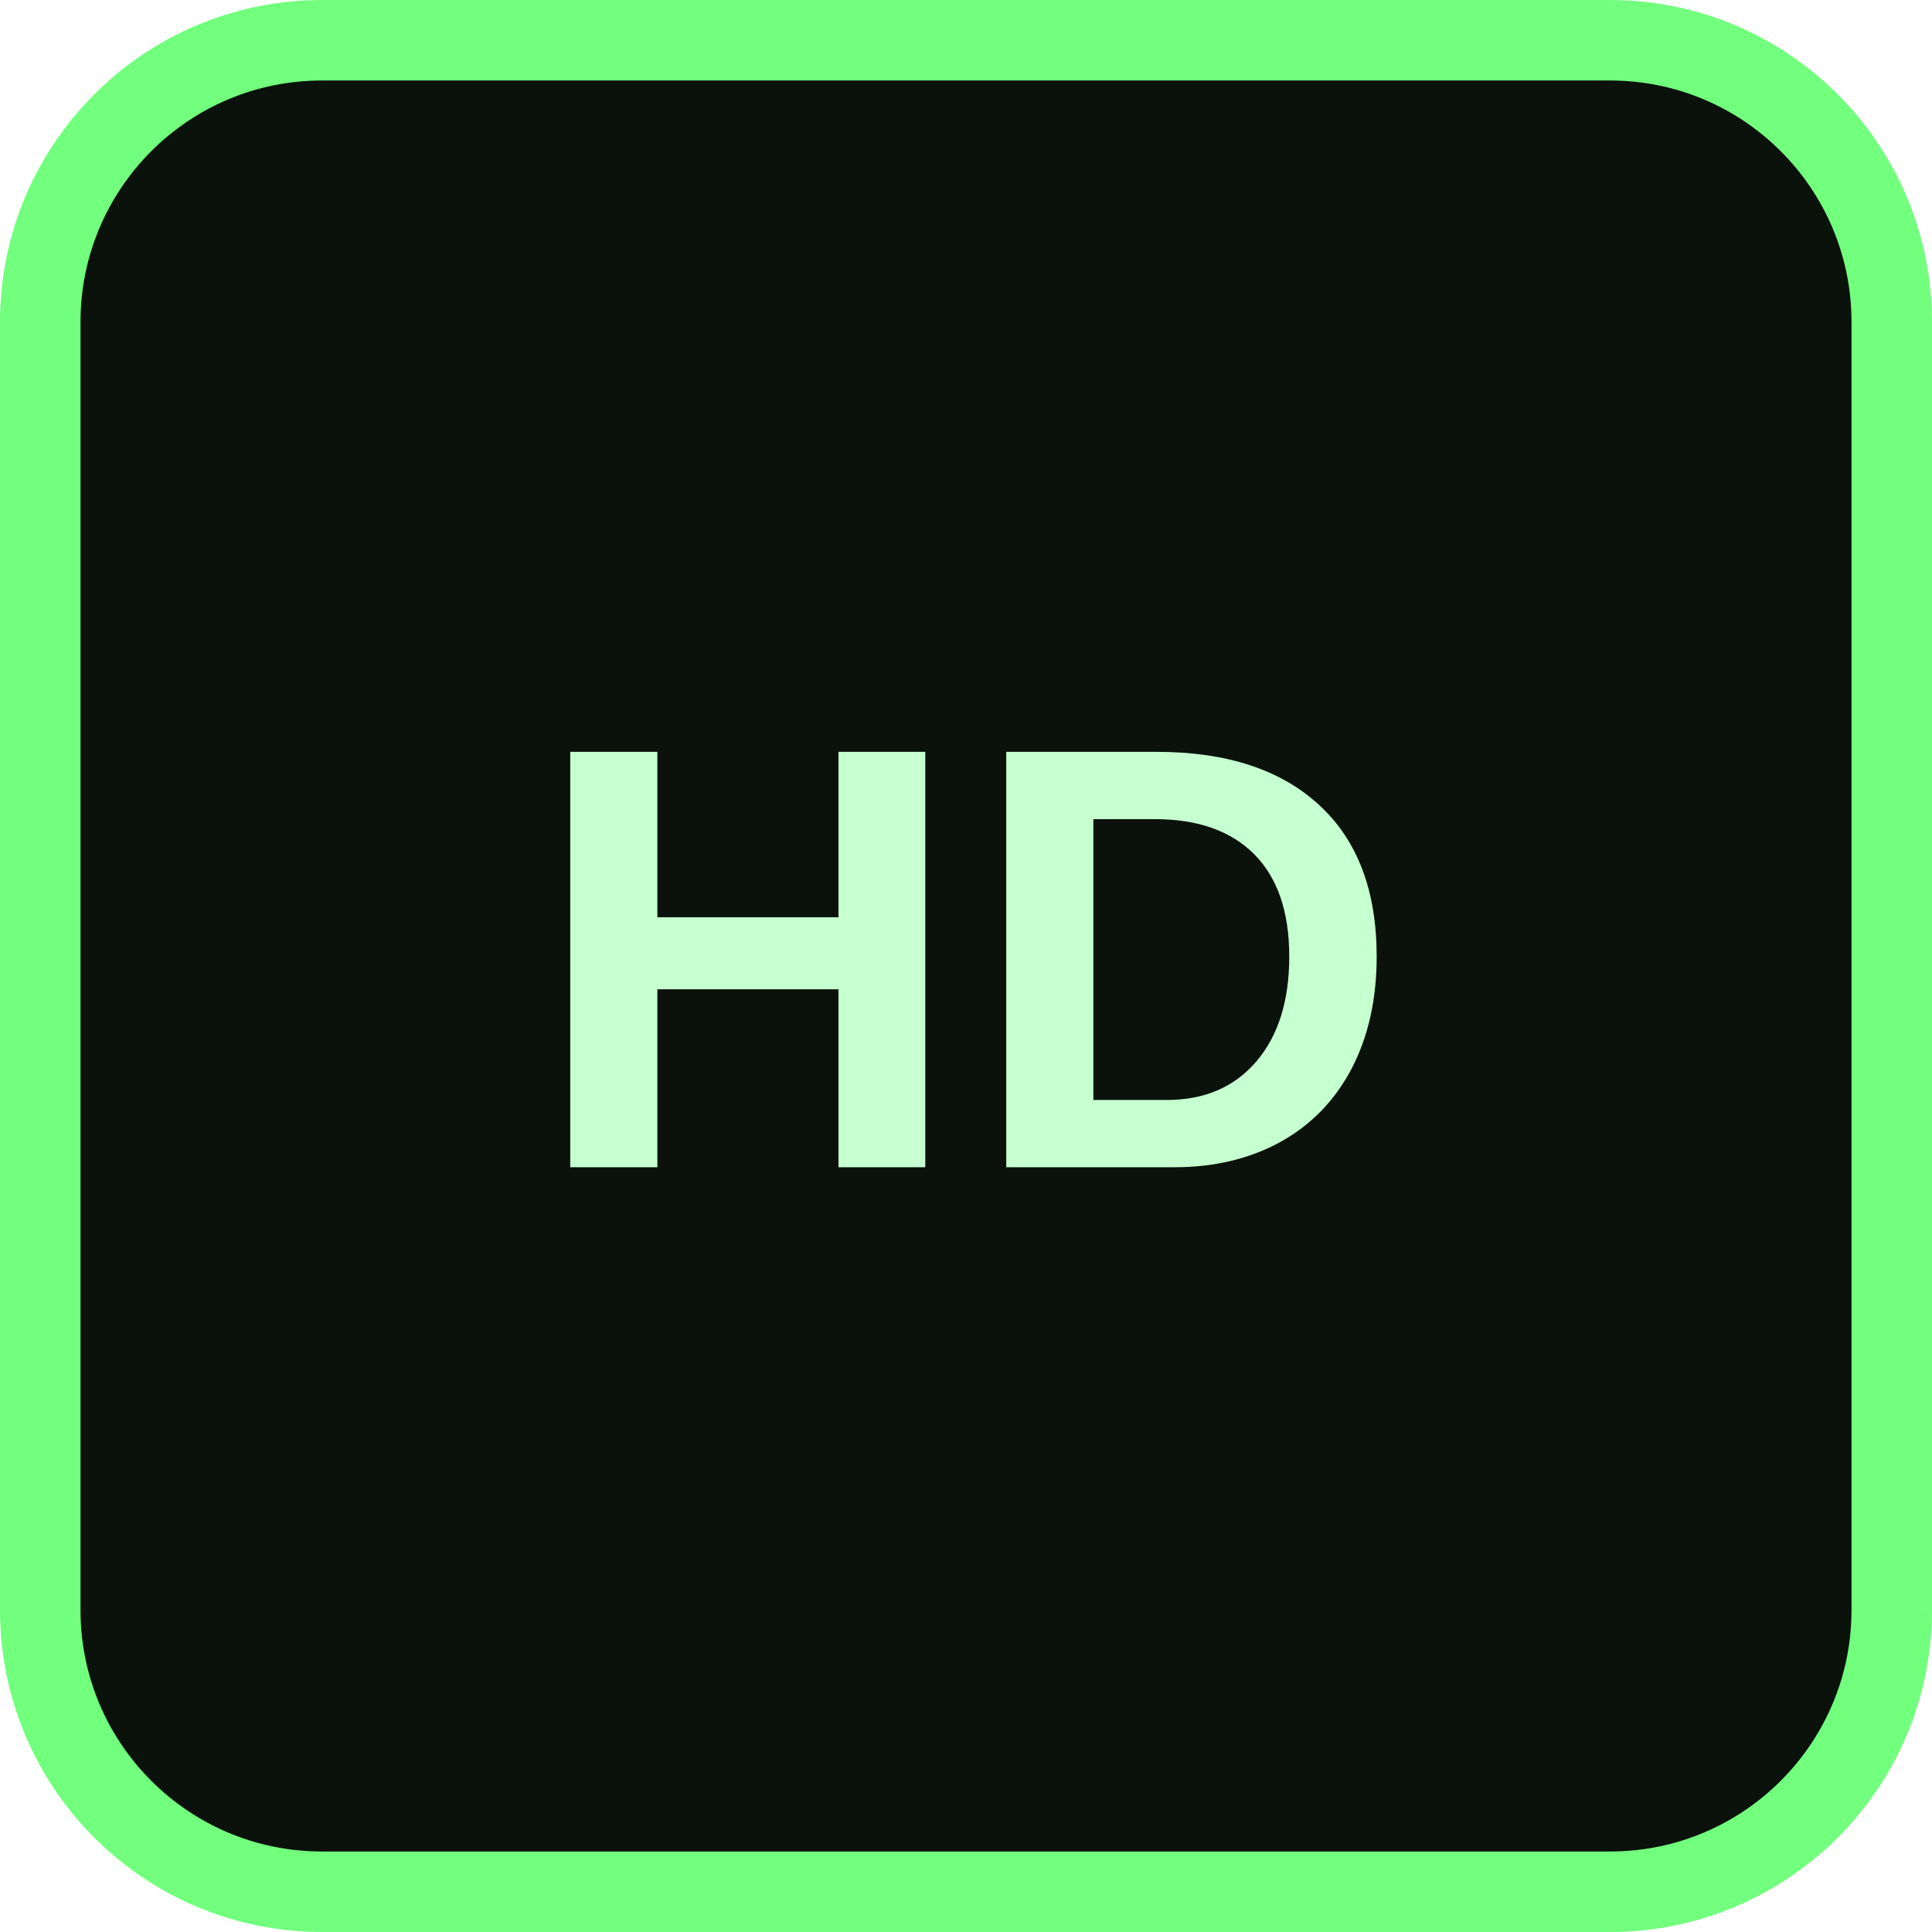
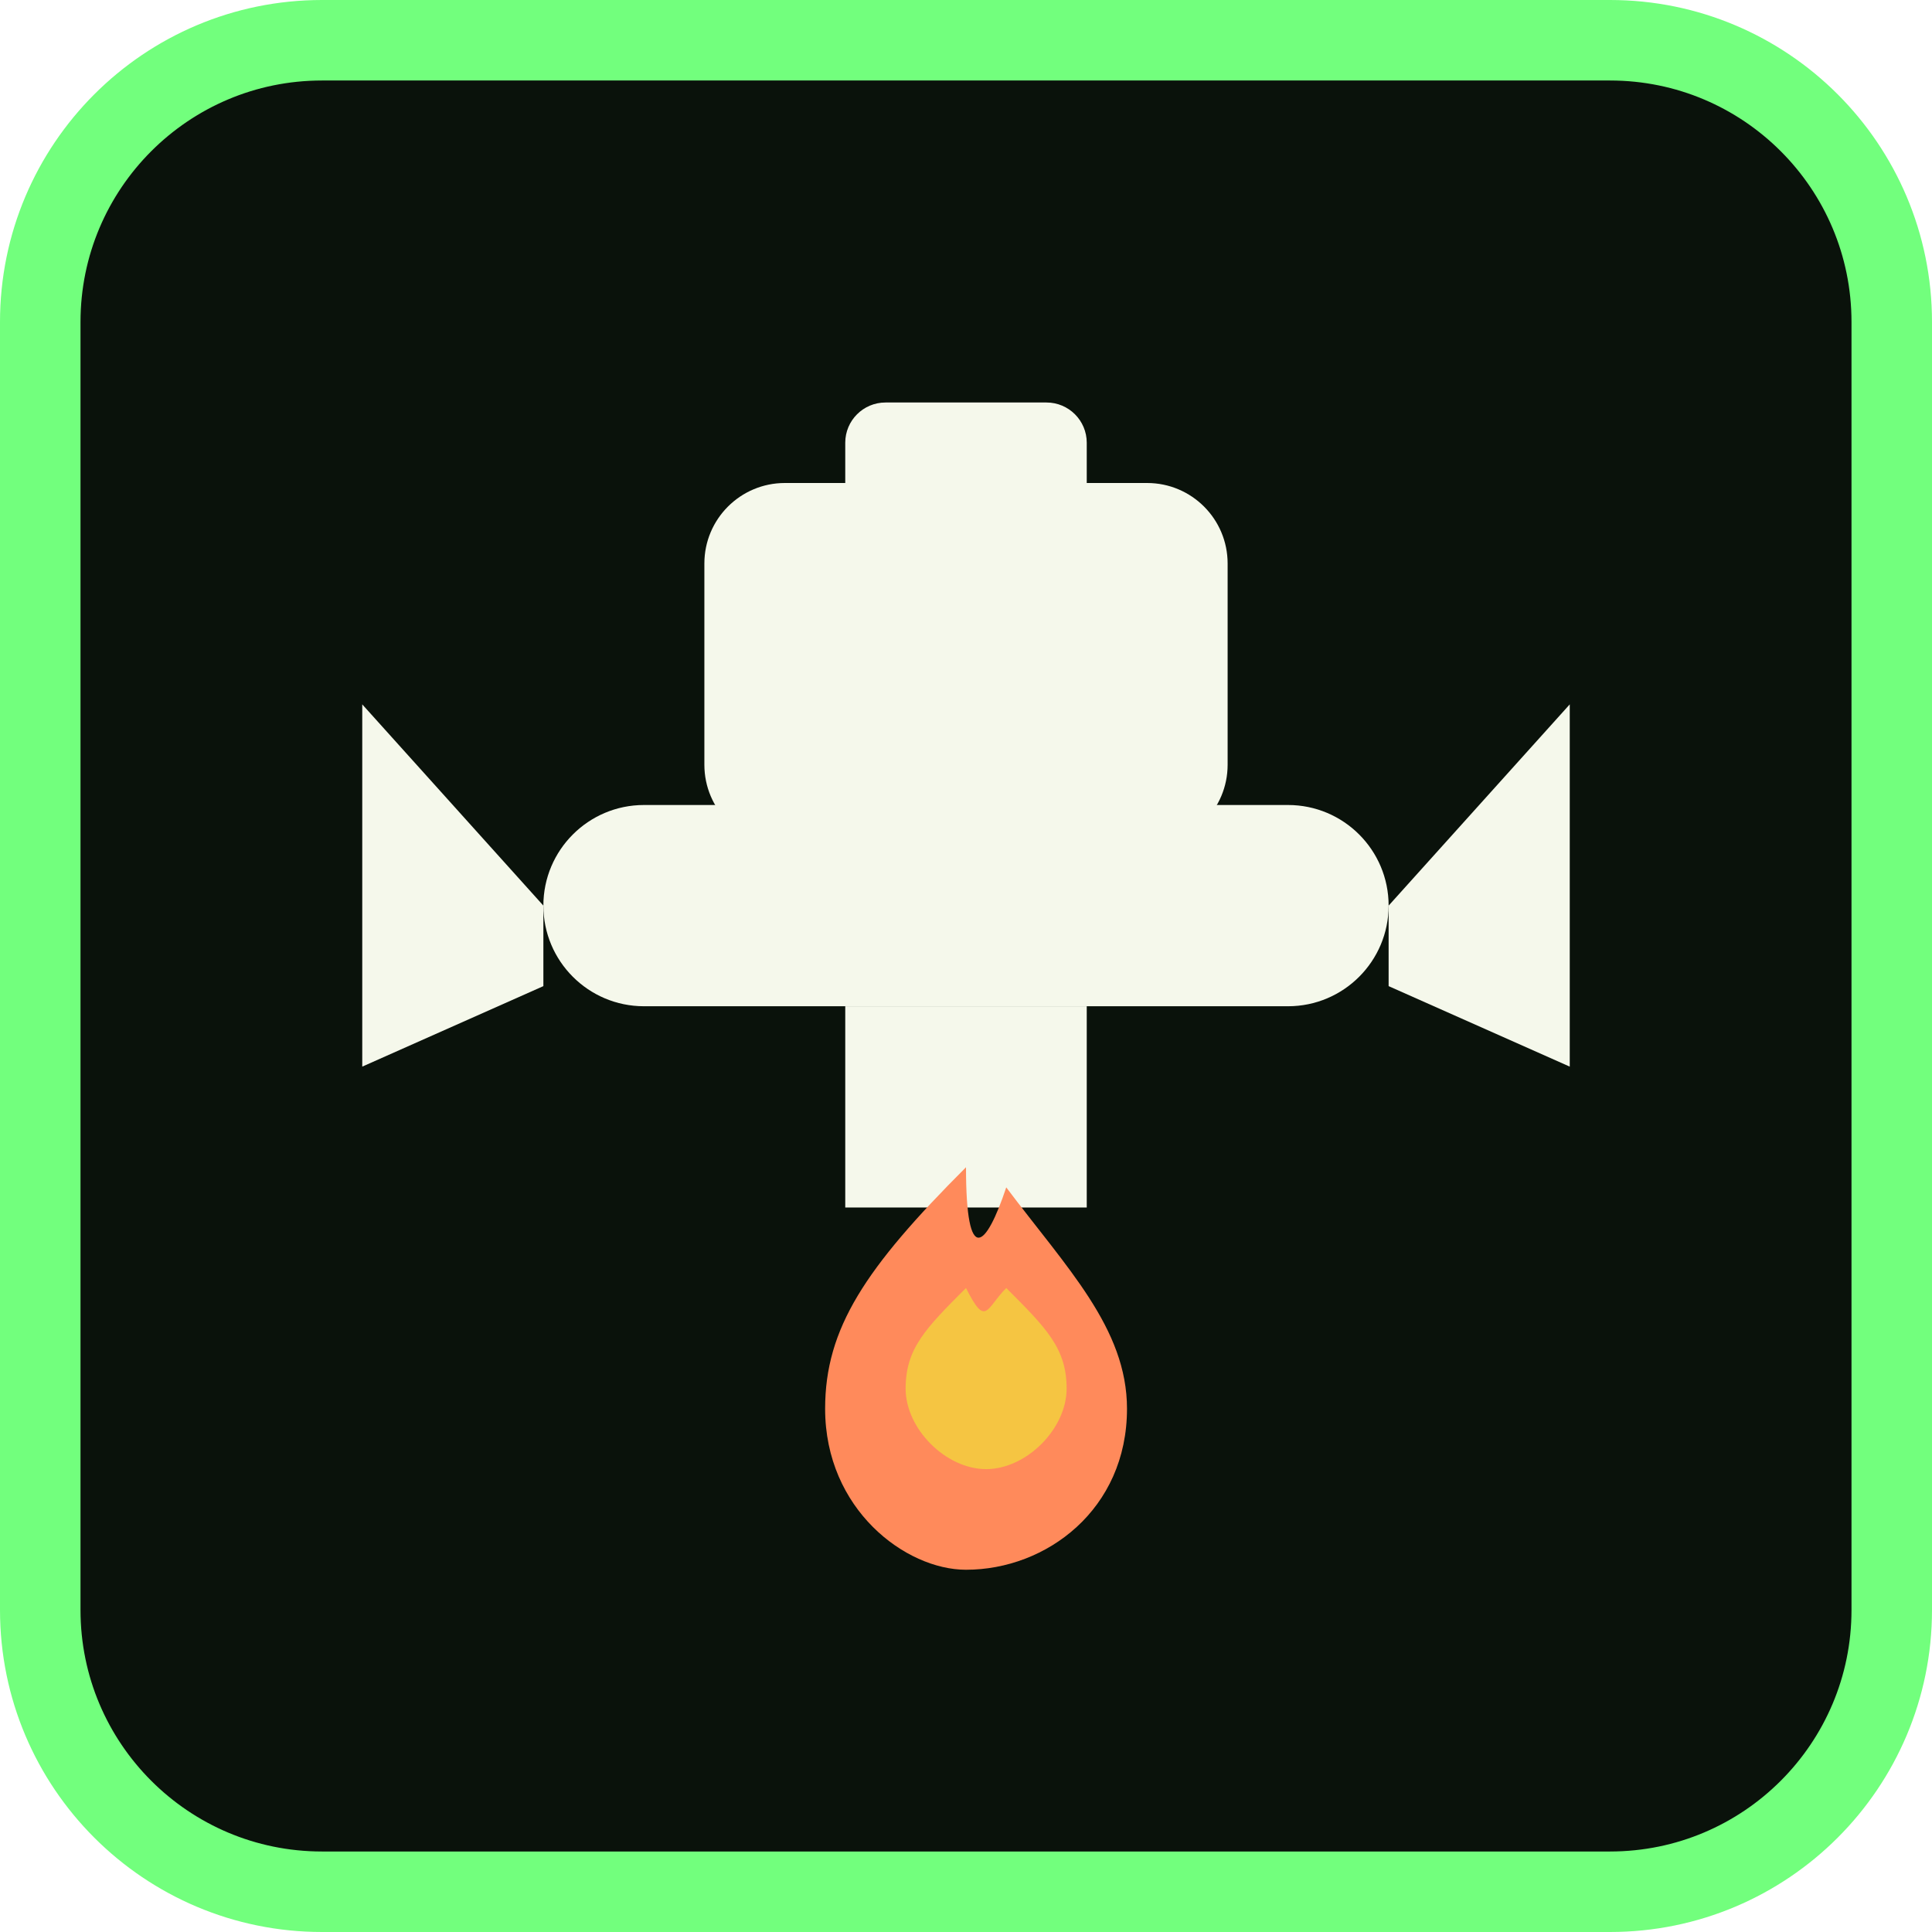
<svg xmlns="http://www.w3.org/2000/svg" viewBox="0 0 96 96">
  <rect x="2" y="2" width="92" height="92" rx="14" fill="#0a120b" stroke="#72ff7d" stroke-width="4" />
-   <text x="48" y="58" text-anchor="middle" font-family="Segoe UI, Arial, sans-serif" font-size="30" font-weight="700" fill="#c6ffd0">HD</text>
+   <g fill="#f5f8eb">
+     <rect x="35" y="24" width="26" height="18" rx="4" />
+     <rect x="42" y="20" width="12" height="8" rx="2" />
+     <rect x="27" y="40" width="42" height="10" rx="5" />
+     <path d="M27 45L18 35v18l9-4z" />
+     <path d="M69 45l9-10v18l-9-4z" />
+     <path d="M42 50h12v10H42z" />
+   </g>
+   <path d="M48 58c-5 5-7 8-7 12 0 5 4 8 7 8 4 0 8-3 8-8 0-4-3-7-6-11-1 3-2 4-2-1z" fill="#ff8a5b" />
+   <path d="M48 64c-2 2-3 3-3 5 0 2 2 4 4 4s4-2 4-4c0-2-1-3-3-5-1 1-1 2-2 0z" fill="#f5c542" />
</svg>
